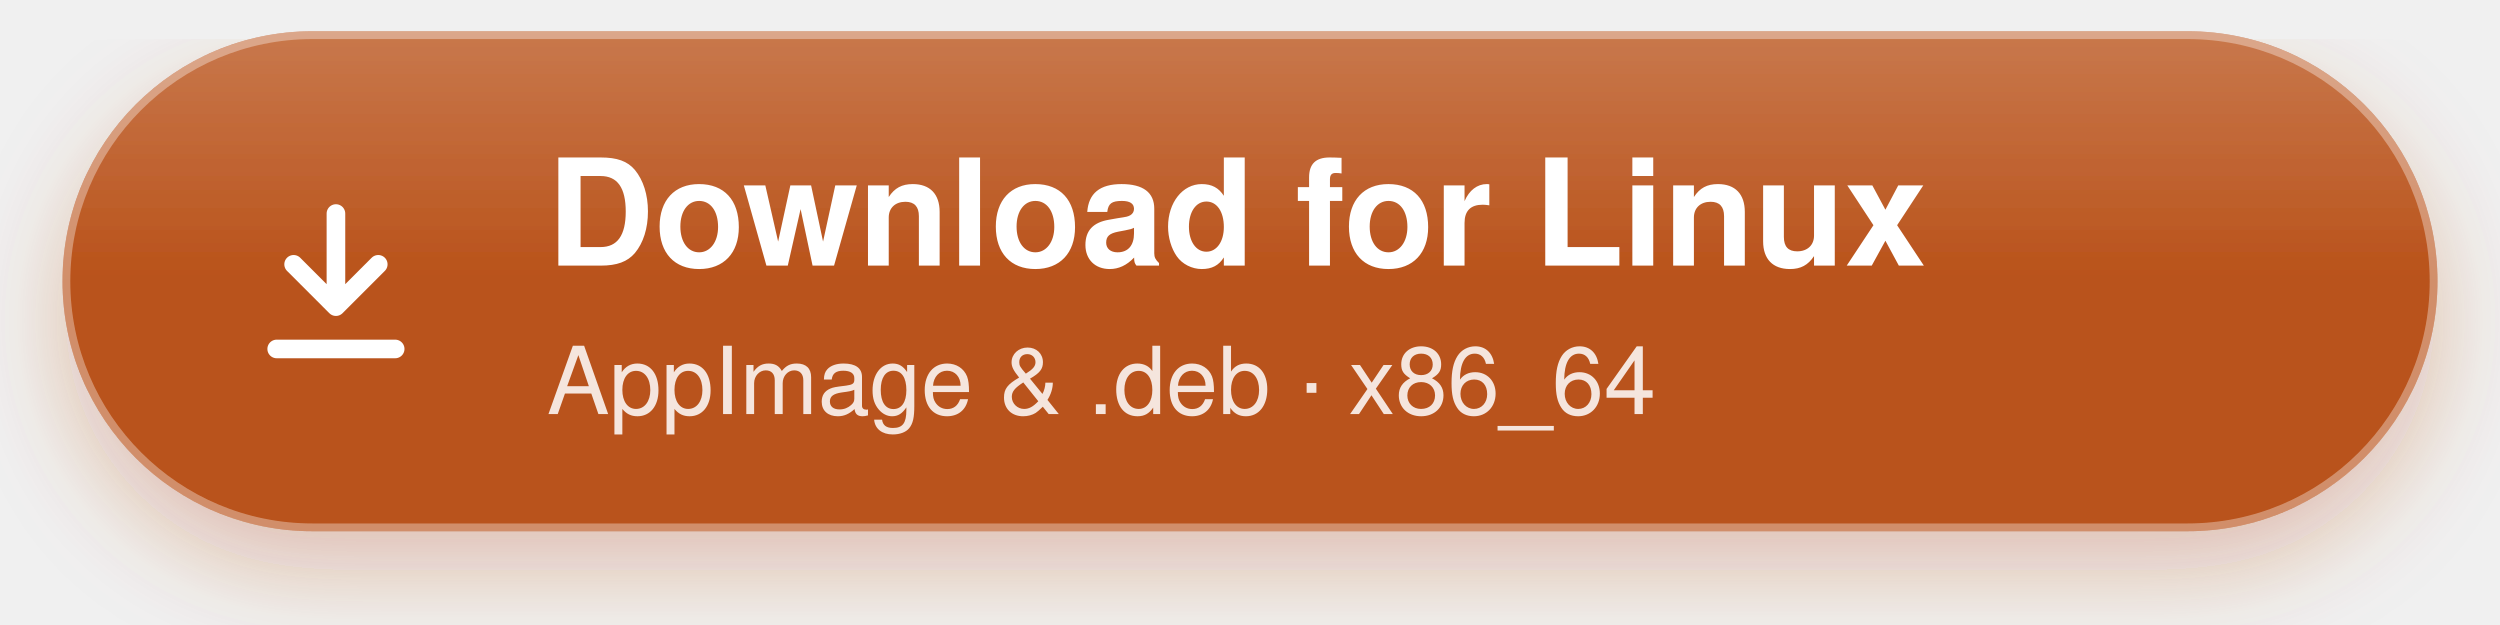
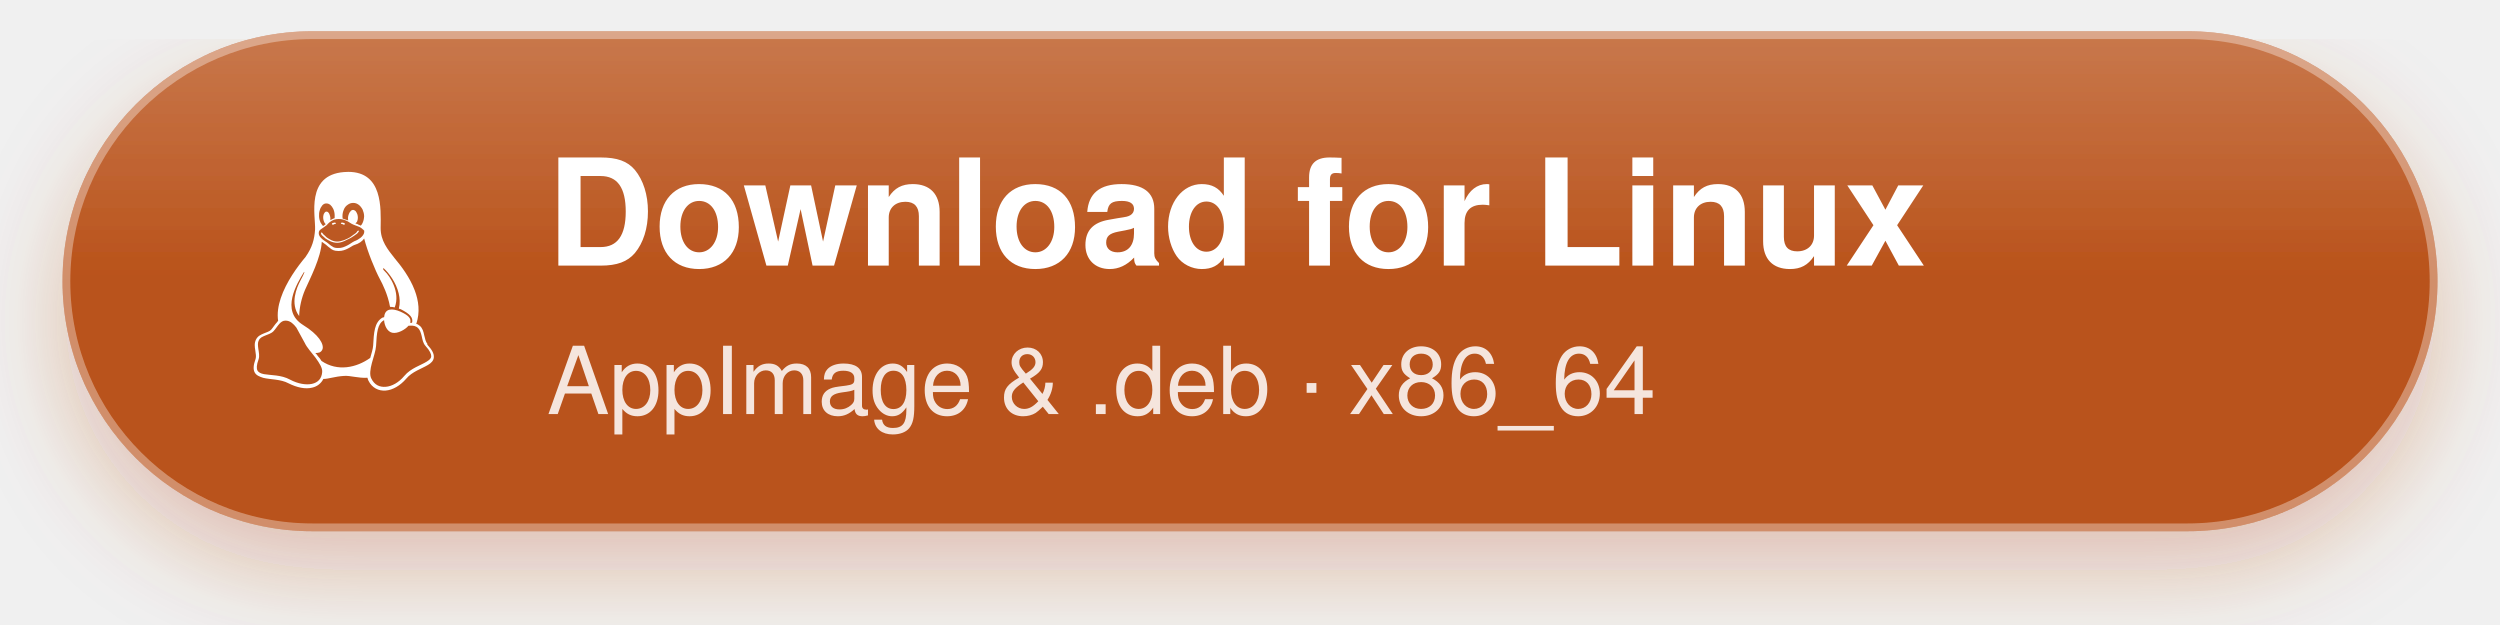
<svg xmlns="http://www.w3.org/2000/svg" width="320" height="80" viewBox="0 0 320 80" role="img" aria-label="Download DBForge for Linux">
  <defs>
    <filter id="s" x="-10%" y="-30%" width="120%" height="170%">
      <feDropShadow dx="0" dy="5" stdDeviation="6" flood-color="rgba(185,82,26,0.3)" />
    </filter>
    <linearGradient id="h" x1="0" y1="0" x2="0" y2="1">
      <stop offset="0" stop-color="#FFFFFF" stop-opacity="0.22" />
      <stop offset="0.5" stop-color="#FFFFFF" stop-opacity="0" />
    </linearGradient>
  </defs>
  <g filter="url(#s)">
    <rect x="8" y="4" width="304" height="64" rx="32" fill="#B9521A" />
    <rect x="8" y="4" width="304" height="64" rx="32" fill="url(#h)" />
    <rect x="8.5" y="4.5" width="303" height="63" rx="31.5" fill="none" stroke="#FFFFFF" stroke-opacity="0.35" />
  </g>
-   <g transform="translate(30 23) scale(1.0833)" fill="none" stroke="#FFFFFF" stroke-width="2.2" stroke-linecap="round" stroke-linejoin="round">
-     <path d="M12 4v11M7 10l5 5 5-5M5 20h14" />
+   <g transform="translate(30 22) scale(1.1667)" fill="#FFFFFF">
+     <path d="M12.504 0c-.155 0-.315.008-.48.021-4.226.333-3.105 4.807-3.17 6.298-.076 1.092-.3 1.953-1.05 3.02-.885 1.051-2.127 2.75-2.716 4.521-.278.832-.41 1.684-.287 2.489a.424.424 0 00-.11.135c-.26.268-.45.6-.663.839-.199.199-.485.267-.797.4-.313.136-.658.269-.864.68-.09.189-.136.394-.132.602 0 .199.027.4.055.536.058.399.116.728.04.97-.249.68-.28 1.145-.106 1.484.174.334.535.47.94.601.81.2 1.91.135 2.774.6.926.466 1.866.67 2.616.47.526-.116.97-.464 1.208-.946.587-.003 1.23-.269 2.26-.334.699-.058 1.574.267 2.577.2.025.134.063.198.114.333l.003.003c.391.778 1.113 1.132 1.884 1.071.771-.06 1.592-.536 2.257-1.306.631-.765 1.683-1.084 2.378-1.503.348-.199.629-.469.649-.853.023-.4-.2-.811-.714-1.376v-.097l-.003-.003c-.17-.2-.25-.535-.338-.926-.085-.401-.182-.786-.492-1.046h-.003c-.059-.054-.123-.067-.188-.135a.357.357 0 00-.19-.064c.431-1.278.264-2.55-.173-3.694-.533-1.41-1.465-2.638-2.175-3.483-.796-1.005-1.576-1.957-1.56-3.368.026-2.152.236-6.133-3.544-6.139zm.529 3.405h.013c.213 0 .396.062.584.198.19.135.33.332.438.533.105.259.158.459.166.724 0-.02.006-.04.006-.06v.105a.086.086 0 01-.004-.021l-.004-.024a1.807 1.807 0 01-.15.706.953.953 0 01-.213.335.71.71 0 00-.088-.042c-.104-.045-.198-.064-.284-.133a1.312 1.312 0 00-.22-.066c.05-.06.146-.133.183-.198.053-.128.082-.264.088-.402v-.02a1.21 1.21 0 00-.061-.4c-.045-.134-.101-.2-.183-.333-.084-.066-.167-.132-.267-.132h-.016c-.093 0-.176.03-.262.132a.8.8 0 00-.205.334 1.18 1.18 0 00-.09.4v.019c.002.089.008.179.02.267-.193-.067-.438-.135-.607-.202a1.635 1.635 0 01-.018-.2v-.02a1.772 1.772 0 01.15-.768c.082-.22.232-.406.43-.533a.985.985 0 01.594-.2zm-2.962.059h.036c.142 0 .27.048.399.135.146.129.264.288.344.465.09.199.14.4.153.667v.004c.007.134.006.2-.002.266v.08c-.03.007-.056.018-.083.024-.152.055-.274.135-.393.2.012-.09.013-.18.003-.267v-.015c-.012-.133-.04-.2-.082-.333a.613.613 0 00-.166-.267.248.248 0 00-.183-.064h-.021c-.071.006-.13.04-.186.132a.552.552 0 00-.12.27.944.944 0 00-.023.33v.015c.012.135.037.2.08.334.046.134.098.2.166.268.01.009.02.018.034.024-.07.057-.117.07-.176.136a.304.304 0 01-.131.068 2.62 2.62 0 01-.275-.402 1.772 1.772 0 01-.155-.667 1.759 1.759 0 01.08-.668 1.43 1.43 0 01.283-.535c.128-.133.26-.2.418-.2zm1.37 1.706c.332 0 .733.065 1.216.399.293.2.523.269 1.052.468h.003c.255.136.405.266.478.399v-.131a.571.571 0 01.016.47c-.123.31-.516.643-1.063.842v.002c-.268.135-.501.333-.775.465-.276.135-.588.292-1.012.267a1.139 1.139 0 01-.448-.067 3.566 3.566 0 01-.322-.198c-.195-.135-.363-.332-.612-.465v-.005h-.005c-.4-.246-.616-.512-.686-.71-.07-.268-.005-.47.193-.6.224-.135.38-.271.483-.336.104-.074.143-.102.176-.131h.002v-.003c.169-.202.436-.47.839-.601.139-.036.294-.065.466-.065zm2.8 2.142c.358 1.417 1.196 3.475 1.735 4.473.286.534.855 1.659 1.102 3.024.156-.005.33.018.513.064.646-1.671-.546-3.467-1.089-3.966-.22-.2-.232-.335-.123-.335.59.534 1.365 1.572 1.646 2.757.13.535.16 1.104.021 1.67.067.028.135.06.205.067 1.032.534 1.413.938 1.23 1.537v-.043c-.06-.003-.12 0-.18 0h-.016c.151-.467-.182-.825-1.065-1.224-.915-.4-1.646-.336-1.77.465-.008.043-.013.066-.018.135-.068.023-.139.053-.209.064-.43.268-.662.669-.793 1.187-.13.533-.17 1.156-.205 1.869v.003c-.02.334-.17.838-.319 1.35-1.5 1.072-3.58 1.538-5.348.334a2.645 2.645 0 00-.402-.533 1.45 1.45 0 00-.275-.333c.182 0 .338-.03.465-.067a.615.615 0 00.314-.334c.108-.267 0-.697-.345-1.163-.345-.467-.931-.995-1.788-1.521-.63-.4-.986-.87-1.15-1.396-.165-.534-.143-1.085-.015-1.645.245-1.07.873-2.11 1.274-2.763.107-.065.037.135-.408.974-.396.751-1.14 2.497-.122 3.854a8.123 8.123 0 01.647-2.876c.564-1.278 1.743-3.504 1.836-5.268.048.036.217.135.289.202.218.133.38.333.59.465.21.201.477.335.876.335.039.003.075.006.11.006.412 0 .73-.134.997-.268.29-.134.52-.334.74-.4h.005c.467-.135.835-.402 1.044-.7zm2.185 8.958c.037.6.343 1.245.882 1.377.588.134 1.434-.333 1.791-.765l.211-.01c.315-.007.577.01.847.268l.003.003c.208.199.305.53.391.876.085.4.154.78.409 1.066.486.527.645.906.636 1.14l.003-.007v.018l-.003-.012c-.015.262-.185.396-.498.595-.63.401-1.746.712-2.457 1.57-.618.737-1.37 1.14-2.036 1.191-.664.053-1.237-.2-1.574-.898l-.005-.003c-.21-.4-.12-1.025.056-1.69.176-.668.428-1.344.463-1.897.037-.714.076-1.335.195-1.814.12-.465.308-.797.641-.984l.045-.022zm-10.814.049h.01c.053 0 .105.005.157.014.376.055.706.333 1.023.752l.91 1.664.003.003c.243.533.754 1.064 1.189 1.637.434.598.77 1.131.729 1.57v.006c-.057.744-.48 1.148-1.125 1.294-.645.135-1.52.002-2.395-.464-.968-.536-2.118-.469-2.857-.602-.369-.066-.61-.2-.723-.4-.11-.2-.113-.602.123-1.23v-.004l.002-.003c.117-.334.03-.752-.027-1.118-.055-.401-.083-.71.043-.94.16-.334.396-.4.69-.533.294-.135.64-.202.915-.47h.002v-.002c.256-.268.445-.601.668-.838.19-.201.38-.336.663-.336zm7.159-9.074c-.435.201-.945.535-1.488.535-.542 0-.97-.267-1.28-.466-.154-.134-.28-.268-.373-.335-.164-.134-.144-.333-.074-.333.109.016.129.134.199.2.096.066.215.2.36.333.292.2.68.467 1.167.467.485 0 1.053-.267 1.398-.466.195-.135.445-.334.648-.467.156-.136.149-.267.279-.267.128.016.034.134-.147.332a8.097 8.097 0 01-.69.468zm-1.082-1.583V5.64c-.006-.02.013-.042.029-.05.074-.043.18-.027.26.004.063 0 .16.067.15.135-.006.049-.085.066-.135.066-.055 0-.092-.043-.141-.068-.052-.018-.146-.008-.163-.065zm-.551 0c-.02.058-.113.049-.166.066-.047.025-.086.068-.14.068-.05 0-.13-.02-.136-.068-.01-.066.088-.133.15-.133.08-.031.184-.047.259-.005.019.009.036.03.03.05v.02h.003z" />
  </g>
  <g font-family="-apple-system, BlinkMacSystemFont, 'SF Pro Text', 'Helvetica Neue', Helvetica, Arial, sans-serif" fill="#FFFFFF">
    <text x="70" y="34" font-size="19" font-weight="600">Download for Linux</text>
    <text x="70" y="53" font-size="12" fill-opacity="0.85">AppImage &amp; .deb · x86_64</text>
  </g>
</svg>
